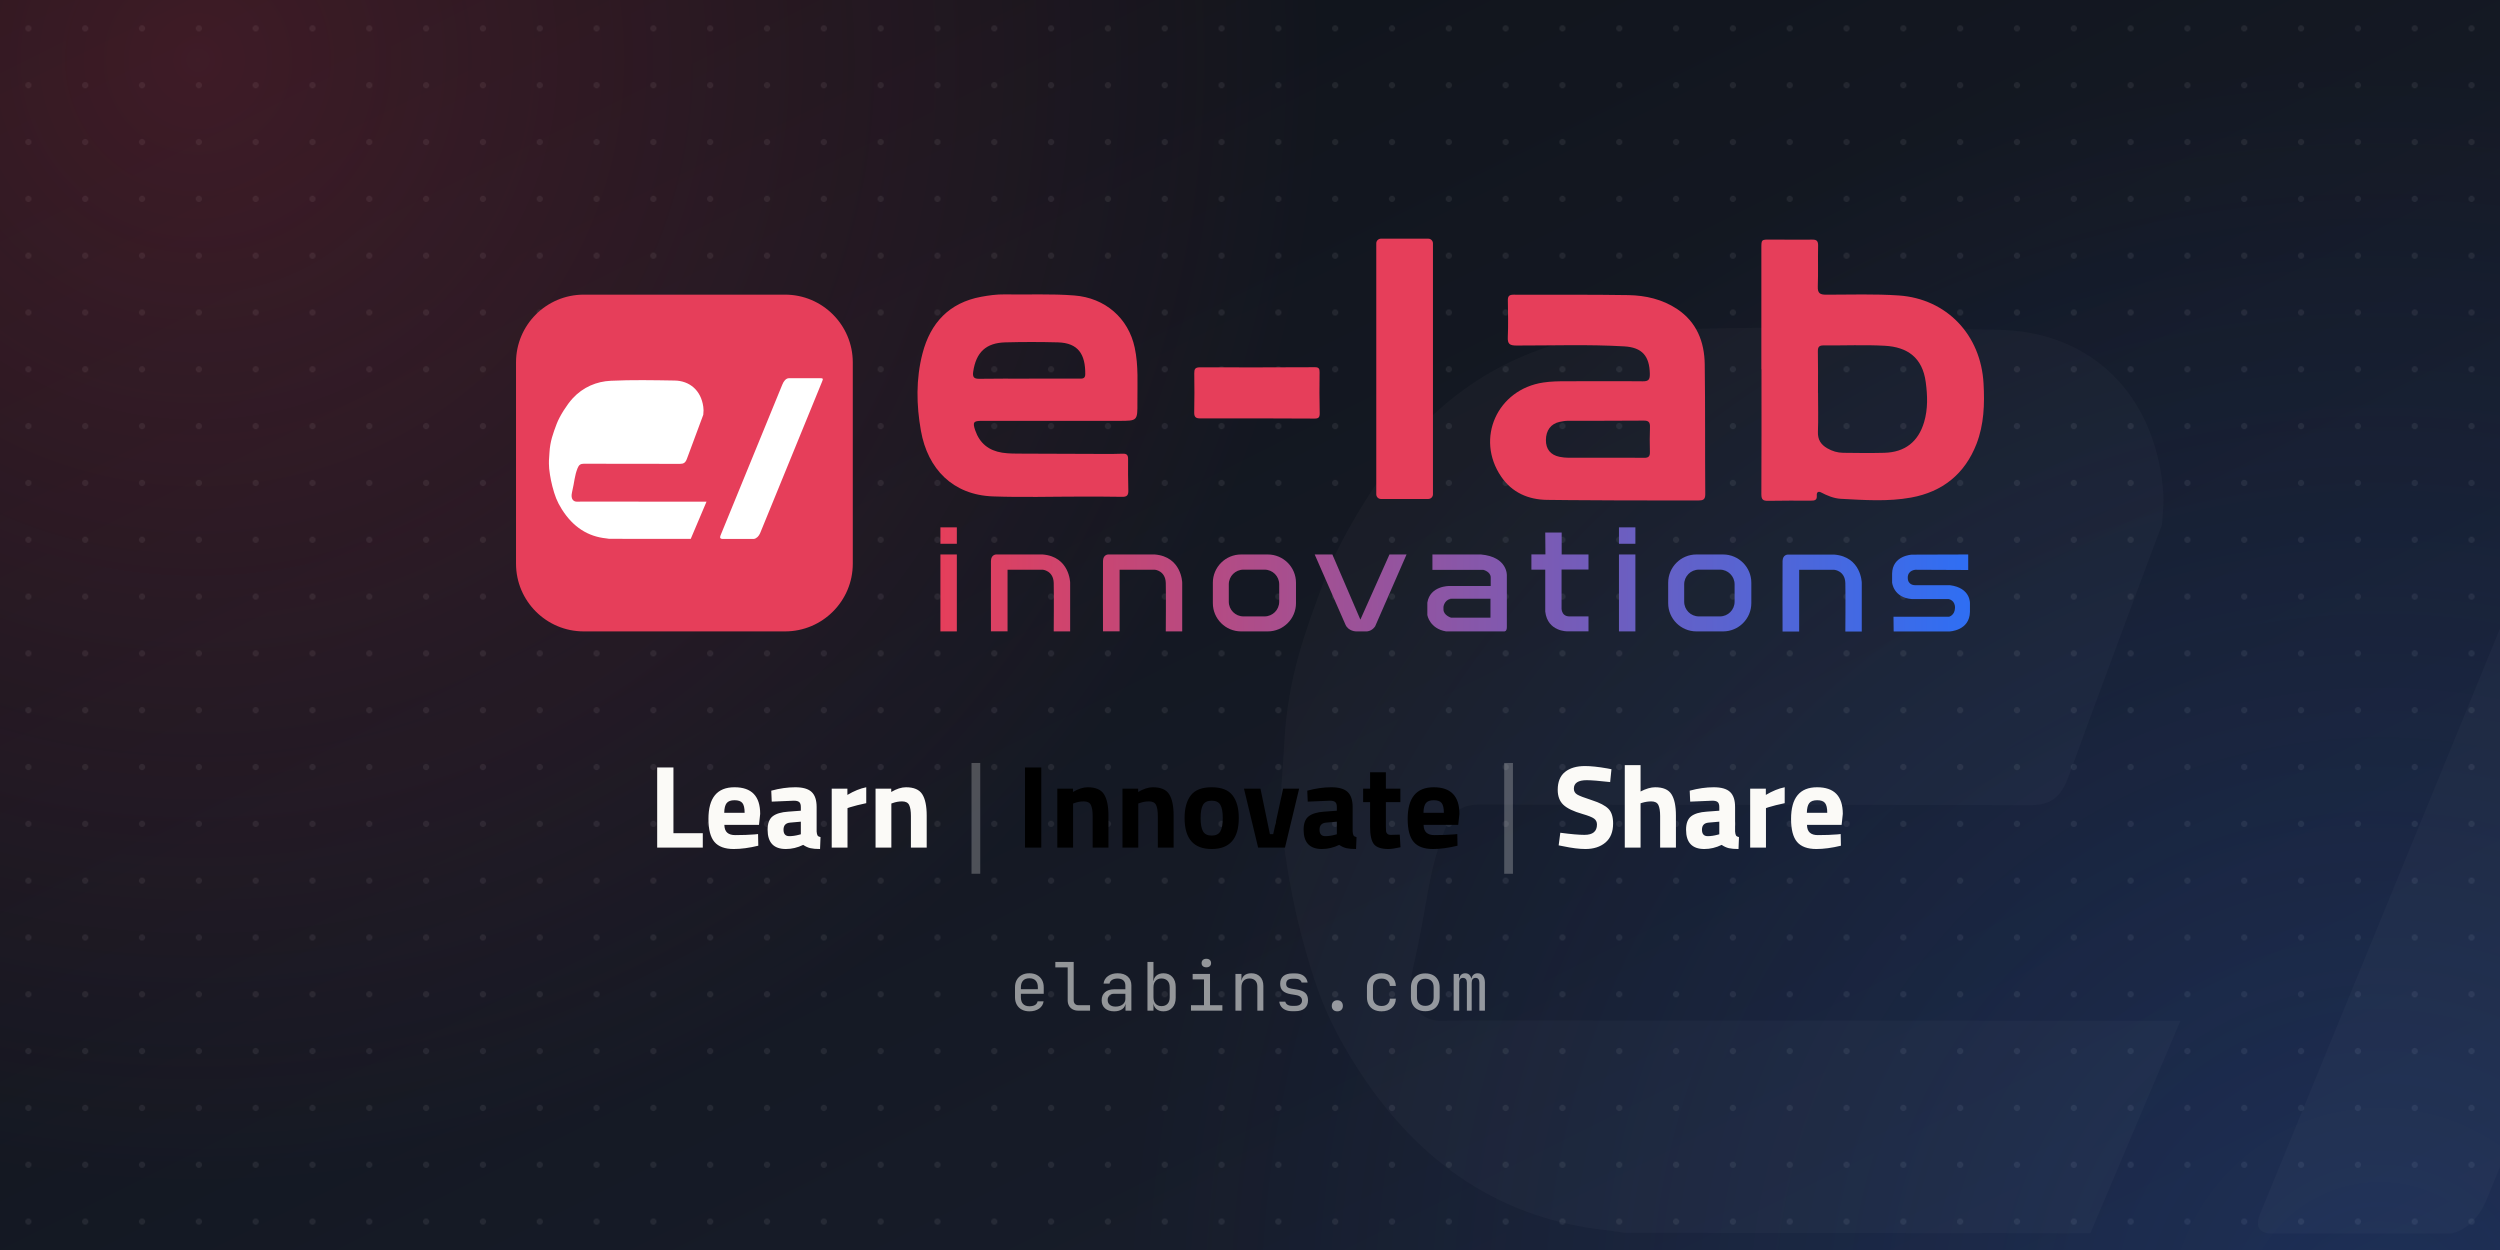
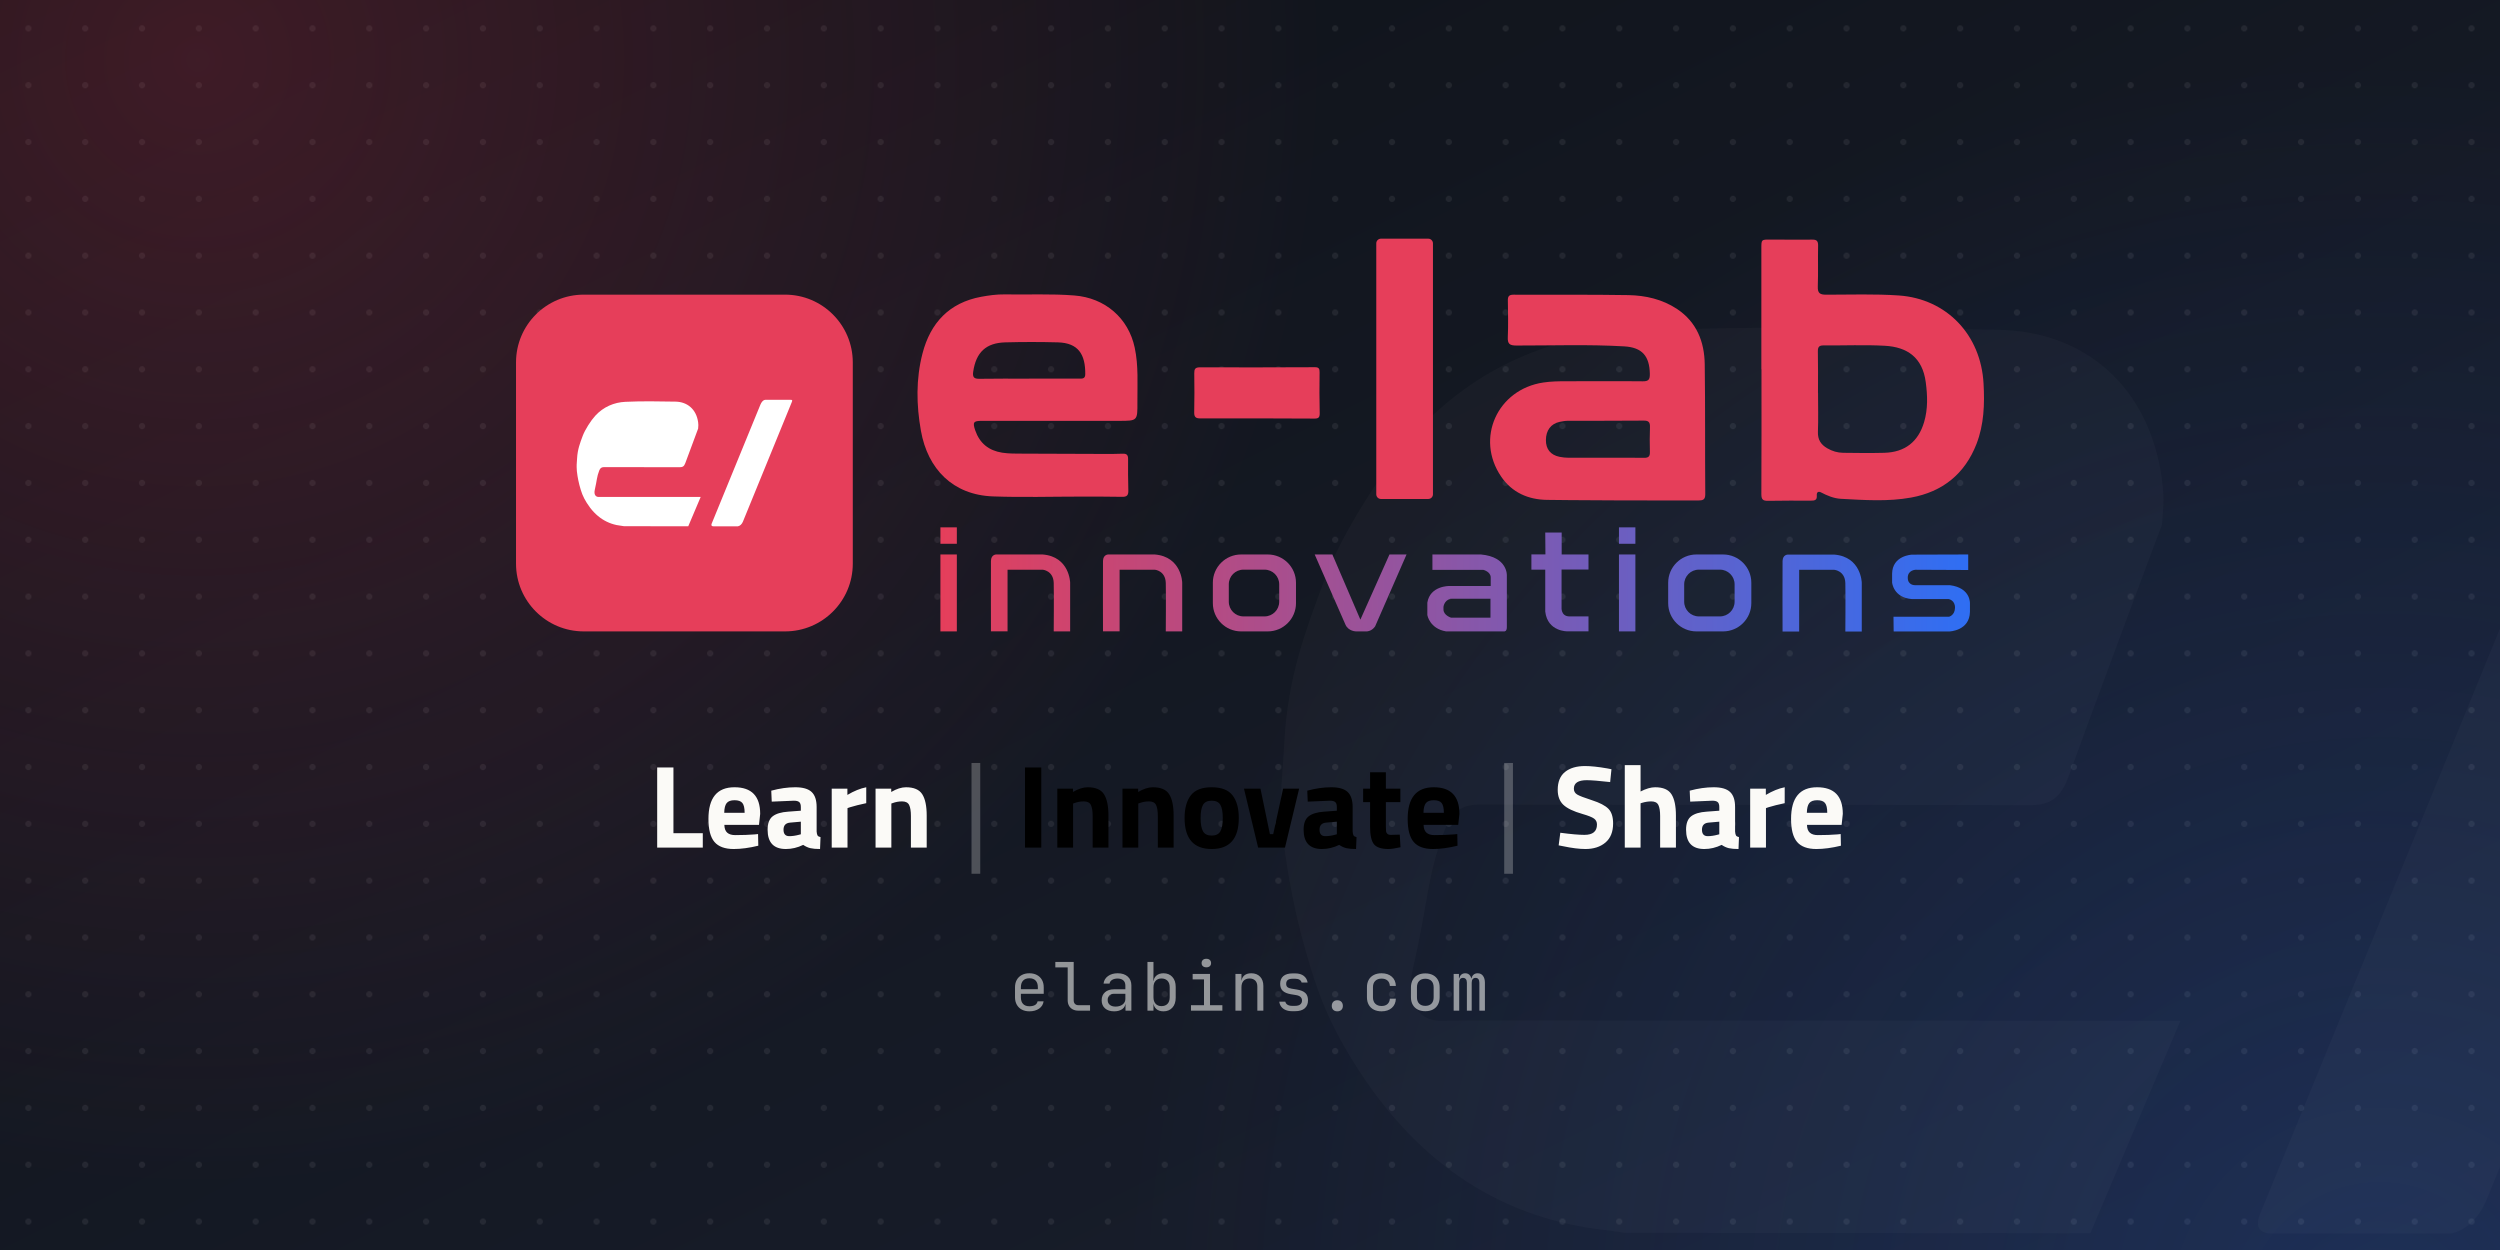
<svg xmlns="http://www.w3.org/2000/svg" width="1280" height="640" viewBox="0 0 1280 640">
  <defs>
    <linearGradient id="bg" x1="0" y1="0" x2="1" y2="1">
      <stop offset="0" stop-color="#0e1116" />
      <stop offset="1" stop-color="#1a2030" />
    </linearGradient>
    <pattern id="dots" x="0" y="0" width="29.09" height="29.09" patternUnits="userSpaceOnUse">
      <path fill="#fbfaf7" fill-opacity="0.07" stroke="none" d="M 16.165 14.545 C 16.165 14.975 15.994 15.387 15.691 15.691 C 15.387 15.994 14.975 16.165 14.545 16.165 C 14.115 16.165 13.703 15.994 13.399 15.691 C 13.096 15.387 12.925 14.975 12.925 14.545 C 12.925 13.65 13.65 12.925 14.545 12.925 C 14.975 12.925 15.387 13.096 15.691 13.399 C 15.994 13.703 16.165 14.115 16.165 14.545 Z" />
    </pattern>
    <radialGradient id="glowRed" cx="0.5" cy="0.5" r="0.5" fx="0.5" fy="0.5">
      <stop offset="0" stop-color="#e63e5a" stop-opacity="0.22" />
      <stop offset="1" stop-color="#e63e5a" stop-opacity="0" />
    </radialGradient>
    <radialGradient id="glowBlue" cx="0.5" cy="0.5" r="0.5" fx="0.5" fy="0.5">
      <stop offset="0" stop-color="#2d6ff5" stop-opacity="0.2" />
      <stop offset="1" stop-color="#2d6ff5" stop-opacity="0" />
    </radialGradient>
    <linearGradient id="brandGrad" x1="72" y1="63" x2="247" y2="63" gradientUnits="userSpaceOnUse">
      <stop offset="0" stop-color="#e63e5a" />
      <stop offset="1" stop-color="#2d6ff5" />
    </linearGradient>
    <linearGradient id="" x1="0" y1="0" x2="1" y2="0" gradientUnits="userSpaceOnUse" gradientTransform="matrix(228.93 0 0 91.77713 520.34 365.6048)">
      <stop offset="0" stop-color="#e63e5a" />
      <stop offset="1" stop-color="#2d6ff5" />
    </linearGradient>
    <clipPath id="clipPath1">
      <path fill="#000000" stroke="none" d="M 264.2 122.2 L 1015.8 122.2 L 1015.8 323.34 L 264.2 323.34 Z" />
    </clipPath>
  </defs>
  <path fill="url(#bg)" stroke="none" d="M 0 0 L 1280 0 L 1280 640 L 0 640 Z" />
  <path fill="url(#dots)" stroke="none" d="M 0 0 L 1280 0 L 1280 640 L 0 640 Z" />
  <path fill="url(#glowRed)" stroke="none" d="M 678.4 32 C 678.4 184.765 617.715 331.273 509.693 439.293 C 401.673 547.314 255.165 608 102.4 608 C -50.365 608 -196.873 547.314 -304.894 439.293 C -412.914 331.273 -473.6 184.765 -473.6 32 C -473.6 -120.765 -412.914 -267.273 -304.894 -375.293 C -196.873 -483.314 -50.365 -544 102.4 -544 C 255.165 -544 401.673 -483.314 509.693 -375.293 C 617.715 -267.273 678.4 -120.765 678.4 32 Z" />
  <path fill="url(#glowBlue)" stroke="none" d="M 1856 672 C 1856 841.738 1788.572 1004.525 1668.548 1124.548 C 1548.525 1244.572 1385.738 1312 1216 1312 C 1046.262 1312 883.475 1244.572 763.452 1124.548 C 643.428 1004.525 576 841.738 576 672 C 576 502.261 643.428 339.475 763.452 219.452 C 883.475 99.428 1046.262 32 1216 32 C 1385.738 32 1548.525 99.428 1668.548 219.452 C 1788.572 339.475 1856 502.261 1856 672 Z" />
  <g transform="matrix(17.44641 0 0 17.44641 526.98 -321.72)">
    <path fill="#fbfaf7" fill-opacity="0.025" fill-rule="evenodd" stroke="none" d="M 52.81 27.73 L 47.58 27.73 C 47.07 27.74 46.69 28.24 46.47 28.8 C 46.25 29.36 36.59 52.93 36.12 54.07 C 35.96 54.47 36.12 54.64 36.48 54.64 L 41.71 54.64 C 42.16 54.57 42.55 54.16 42.75 53.69 C 43.06 52.95 52.13 30.75 53.11 28.35 C 53.35 27.81 53.3 27.72 52.81 27.73 Z" />
    <path fill="#fbfaf7" fill-opacity="0.025" stroke="none" d="M 14.53 48.39 C 13.71 48.39 12.9 48.38 12.08 48.4 C 11.6 48.41 10.98 48.06 11.26 46.85 C 11.72 44.88 11.66 44.16 12.2 42.78 C 12.42 42.22 12.73 42.05 13.23 42.05 C 19.4 42.07 23.17 42.05 29.34 42.07 C 29.93 42.07 30.26 41.9 30.51 41.2 C 31.01 39.81 33.22 33.87 33.24 33.85 C 33.3 33.08 33.3 33.08 33.24 32.51 C 32.86 29.73 30.92 28.16 28.44 28.12 C 24.88 28.06 21.32 27.99 17.76 28.16 C 15.39 28.27 13.11 29.21 11.36 31.12 C 10.42 32.14 9.19 34.07 8.69 35.39 C 8.11 36.94 7.6 38.27 7.49 40.16 C 7.41 41.63 7.35 41.43 7.44 42.89 C 7.45 43.05 7.61 44.43 7.97 45.82 C 8.39 47.4 8.71 48.32 9.55 49.66 C 11.43 52.66 13.94 54.24 17.01 54.55 C 17.17 54.57 17.32 54.6 17.48 54.62 C 20.82 54.62 24.16 54.63 27.5 54.63 C 28.16 54.62 30.47 54.64 31.14 54.63 L 33.78 48.4 L 14.53 48.39 Z" />
  </g>
  <g clip-path="url(#clipPath1)">
    <g transform="matrix(3.058234 0 0 3.058234 258.4242 108.8355)">
      <path fill="#e63e5a" fill-rule="evenodd" stroke="none" d="M 46.93 13.74 L 13.23 13.74 C 6.97 13.74 1.89 18.82 1.89 25.08 L 1.89 58.78 C 1.89 65.04 6.97 70.12 13.23 70.12 L 46.93 70.12 C 53.19 70.12 58.27 65.04 58.27 58.78 L 58.27 25.08 C 58.26 18.82 53.19 13.74 46.93 13.74 Z" />
-       <g>
+       <g transform="matrix(0.787 0 0 0.787 6.219 9.522)">
        <path fill="#ffffff" fill-rule="evenodd" stroke="none" d="M 52.81 27.73 L 47.58 27.73 C 47.07 27.74 46.69 28.24 46.47 28.8 C 46.25 29.36 36.59 52.93 36.12 54.07 C 35.96 54.47 36.12 54.64 36.48 54.64 L 41.71 54.64 C 42.16 54.57 42.55 54.16 42.75 53.69 C 43.06 52.95 52.13 30.75 53.11 28.35 C 53.35 27.81 53.3 27.72 52.81 27.73 Z" />
        <path fill="#ffffff" stroke="none" d="M 14.53 48.39 C 13.71 48.39 12.9 48.38 12.08 48.4 C 11.6 48.41 10.98 48.06 11.26 46.85 C 11.72 44.88 11.66 44.16 12.2 42.78 C 12.42 42.22 12.73 42.05 13.23 42.05 C 19.4 42.07 23.17 42.05 29.34 42.07 C 29.93 42.07 30.26 41.9 30.51 41.2 C 31.01 39.81 33.22 33.87 33.24 33.85 C 33.3 33.08 33.3 33.08 33.24 32.51 C 32.86 29.73 30.92 28.16 28.44 28.12 C 24.88 28.06 21.32 27.99 17.76 28.16 C 15.39 28.27 13.11 29.21 11.36 31.12 C 10.42 32.14 9.19 34.07 8.69 35.39 C 8.11 36.94 7.6 38.27 7.49 40.16 C 7.41 41.63 7.35 41.43 7.44 42.89 C 7.45 43.05 7.61 44.43 7.97 45.82 C 8.39 47.4 8.71 48.32 9.55 49.66 C 11.43 52.66 13.94 54.24 17.01 54.55 C 17.17 54.57 17.32 54.6 17.48 54.62 C 20.82 54.62 24.16 54.63 27.5 54.63 C 28.16 54.62 30.47 54.64 31.14 54.63 L 33.78 48.4 L 14.53 48.39 Z" />
      </g>
      <path fill="#e63e5a" stroke="none" d="M 247.58 28.64 C 247.14 20.44 241.38 14.44 233.41 13.88 C 229.36 13.6 225.3 13.75 221.25 13.75 C 220.2 13.75 219.79 13.51 219.83 12.39 C 219.91 10.03 219.83 7.89 219.88 5.52 C 219.89 4.78 219.65 4.52 218.92 4.53 C 216.55 4.55 214.19 4.53 211.82 4.52 C 210.39 4.52 210.38 4.52 210.38 5.95 C 210.38 12.71 210.38 19.46 210.38 26.22 C 210.39 26.22 210.39 26.22 210.4 26.22 C 210.4 33.13 210.42 40.26 210.38 47.17 C 210.38 48.04 210.66 48.27 211.48 48.26 C 213.88 48.22 216.29 48.22 218.69 48.23 C 219.3 48.23 219.72 48.15 219.66 47.39 C 219.61 46.72 219.99 46.65 220.37 46.85 C 221.41 47.39 222.5 47.85 223.66 47.92 C 227.6 48.13 231.56 48.42 235.46 47.71 C 240.71 46.75 244.44 43.77 246.4 38.73 C 247.66 35.47 247.77 32.07 247.58 28.64 Z M 237.63 35.07 C 236.65 38.38 234.42 40.13 230.95 40.22 C 228.66 40.28 226.37 40.25 224.08 40.22 C 223.14 40.21 222.25 39.95 221.41 39.46 C 220.34 38.84 219.81 38.02 219.85 36.72 C 219.93 34.55 219.87 32.37 219.87 30.19 C 219.87 30.19 219.87 30.19 219.86 30.19 C 219.86 27.86 219.89 25.53 219.84 23.21 C 219.83 22.46 220.1 22.23 220.81 22.24 C 224.23 22.27 227.65 22.11 231.06 22.3 C 234.81 22.51 237.35 24.26 237.9 28.38 C 238.2 30.61 238.28 32.87 237.63 35.07 Z" />
      <path fill="#e63e5a" stroke="none" d="M 200.9 25.41 C 200.85 21.63 199.55 18.32 196.26 16.14 C 193.82 14.52 191 13.87 188.13 13.82 C 181.71 13.71 175.29 13.78 168.87 13.75 C 168.1 13.75 167.92 14.06 167.94 14.76 C 167.97 16.56 168.02 19.04 167.93 20.84 C 167.87 22.01 168.26 22.26 169.39 22.26 C 175.4 22.27 181.41 22.05 187.41 22.4 C 190.43 22.57 191.66 24.02 191.71 27.03 C 191.72 27.92 191.52 28.26 190.54 28.25 C 186.26 28.2 181.98 28.25 177.7 28.24 C 176.42 28.24 175.15 28.26 173.88 28.45 C 166.16 29.6 162.46 37.84 166.83 44.22 C 168.65 46.89 171.37 48.05 174.46 48.1 C 178.69 48.17 187.08 48.17 187.08 48.19 C 191.32 48.19 195.57 48.18 199.81 48.2 C 200.56 48.2 200.99 48.1 200.99 47.18 C 200.93 40.12 201 32.43 200.9 25.41 Z M 191.73 35.92 C 191.68 37.31 191.68 38.69 191.72 40.08 C 191.74 40.8 191.5 41.07 190.75 41.06 C 188.58 41.02 186.4 41.05 184.22 41.05 C 182.19 41.05 180.17 41.06 178.14 41.05 C 177.62 41.05 177.09 40.99 176.58 40.89 C 175.08 40.58 174.3 39.6 174.31 38.08 C 174.32 36.47 175.14 35.36 176.6 35.04 C 177.07 34.94 177.56 34.86 178.04 34.86 C 182.24 34.85 186.44 34.87 190.64 34.83 C 191.51 34.81 191.76 35.1 191.73 35.92 Z" />
      <path fill="#e63e5a" stroke="none" d="M 105.47 22.62 C 104.42 17.66 100.5 14.28 95.36 13.88 C 91.46 13.57 87.55 13.77 83.65 13.7 C 82.33 13.68 81.04 13.87 79.76 14.1 C 74.42 15.09 71.27 18.46 69.94 23.59 C 68.83 27.87 68.91 32.23 69.68 36.55 C 70.82 42.93 75.02 47.28 81.75 47.52 C 86.7 47.7 91.66 47.55 96.62 47.55 C 98.87 47.56 101.12 47.54 103.37 47.59 C 104.18 47.61 104.42 47.3 104.4 46.55 C 104.36 44.79 104.34 43.02 104.36 41.26 C 104.37 40.56 104.1 40.34 103.43 40.37 C 102.46 40.42 101.48 40.4 100.5 40.41 L 100.5 40.41 C 95.92 40.39 91.34 40.38 86.76 40.36 C 85.6 40.35 84.43 40.38 83.28 40.2 C 81.03 39.84 79.52 38.63 78.77 36.47 C 78.31 35.12 78.46 34.87 79.85 34.87 C 87.51 34.87 95.17 34.87 102.84 34.87 C 105.93 34.87 105.94 34.87 105.92 31.76 C 105.9 28.71 106.12 25.64 105.47 22.62 Z M 96.12 27.8 C 93.34 27.8 90.57 27.8 87.79 27.8 C 87.79 27.8 87.79 27.81 87.79 27.81 C 85.01 27.81 82.24 27.78 79.46 27.83 C 78.52 27.85 78.3 27.51 78.43 26.63 C 78.91 23.4 80.56 21.81 83.82 21.73 C 86.74 21.65 89.67 21.65 92.6 21.73 C 96.04 21.82 97.22 23.76 97.19 27.06 C 97.19 27.87 96.65 27.8 96.12 27.8 Z" />
      <path fill="#e63e5a" stroke="none" d="M 136.42 26.75 C 136.43 26.15 136.3 25.88 135.63 25.89 C 129.21 25.92 122.78 25.93 116.36 25.91 C 115.58 25.91 115.43 26.22 115.44 26.92 C 115.47 29.1 115.48 31.28 115.43 33.45 C 115.41 34.27 115.73 34.47 116.48 34.46 C 119.64 34.43 132.33 34.47 135.53 34.49 C 136.2 34.5 136.45 34.33 136.44 33.61 C 136.38 31.33 136.39 29.04 136.42 26.75 Z" />
      <path fill="#e63e5a" stroke="none" d="M 154.61 4.37 L 146.7 4.37 C 146.26 4.37 145.91 4.72 145.91 5.16 L 145.91 47.16 C 145.91 47.6 146.26 47.95 146.7 47.95 L 154.61 47.95 C 155.05 47.95 155.4 47.6 155.4 47.16 L 155.4 5.16 C 155.4 4.72 155.04 4.37 154.61 4.37 Z" />
      <g>
        <path fill="url(#brandGrad)" stroke="none" d="M 72.94 52.7 L 75.69 52.7 L 75.69 55.45 L 72.94 55.45 Z" />
        <path fill="url(#brandGrad)" stroke="none" d="M 72.94 57.24 L 75.69 57.24 L 75.69 70.12 L 72.94 70.12 Z" />
        <path fill="url(#brandGrad)" stroke="none" d="M 186.54 52.7 L 189.29 52.7 L 189.29 55.45 L 186.54 55.45 Z" />
        <path fill="url(#brandGrad)" stroke="none" d="M 186.54 57.24 L 189.29 57.24 L 189.29 70.12 L 186.54 70.12 Z" />
        <path fill="url(#brandGrad)" stroke="none" d="M 81.4 70.11 L 84.18 70.11 L 84.18 59.79 L 90.07 59.79 C 90.07 59.79 91.85 59.94 91.91 62.01 C 91.96 64.08 91.91 70.12 91.91 70.12 L 94.66 70.12 L 94.66 61.96 C 94.66 61.96 94.58 57.6 90.05 57.24 L 82.27 57.24 C 82.27 57.24 81.43 57.24 81.4 58.31 C 81.38 59.38 81.4 70.11 81.4 70.11 Z" />
        <path fill="url(#brandGrad)" stroke="none" d="M 100.16 70.11 L 102.94 70.11 L 102.94 59.79 L 108.83 59.79 C 108.83 59.79 110.61 59.94 110.67 62.01 C 110.72 64.08 110.67 70.12 110.67 70.12 L 113.42 70.12 L 113.42 61.96 C 113.42 61.96 113.34 57.6 108.81 57.24 L 101.03 57.24 C 101.03 57.24 100.19 57.24 100.16 58.31 C 100.13 59.38 100.16 70.11 100.16 70.11 Z" />
        <path fill="url(#brandGrad)" stroke="none" d="M 213.93 70.14 L 216.71 70.14 L 216.71 59.81 L 222.6 59.81 C 222.6 59.81 224.38 59.96 224.44 62.03 C 224.49 64.1 224.44 70.14 224.44 70.14 L 227.19 70.14 L 227.19 61.98 C 227.19 61.98 227.11 57.62 222.58 57.26 L 214.8 57.26 C 214.8 57.26 213.96 57.26 213.93 58.33 C 213.9 59.4 213.93 70.14 213.93 70.14 Z" />
        <path fill="url(#brandGrad)" stroke="none" d="M 127.74 57.24 L 123.28 57.24 C 120.67 57.24 118.55 59.36 118.55 61.97 L 118.55 65.39 C 118.55 68 120.67 70.12 123.28 70.12 L 127.74 70.12 C 130.35 70.12 132.47 68 132.47 65.39 L 132.47 61.97 C 132.47 59.36 130.35 57.24 127.74 57.24 Z M 129.66 65.15 C 129.66 66.51 128.56 67.61 127.2 67.61 L 123.68 67.61 C 122.32 67.61 121.22 66.51 121.22 65.15 L 121.22 62.24 C 121.22 60.88 122.32 59.78 123.68 59.78 L 127.2 59.78 C 128.56 59.78 129.66 60.88 129.66 62.24 L 129.66 65.15 Z" />
        <path fill="url(#brandGrad)" stroke="none" d="M 203.97 57.24 L 199.51 57.24 C 196.9 57.24 194.78 59.36 194.78 61.97 L 194.78 65.39 C 194.78 68 196.9 70.12 199.51 70.12 L 203.97 70.12 C 206.58 70.12 208.7 68 208.7 65.39 L 208.7 61.97 C 208.7 59.36 206.58 57.24 203.97 57.24 Z M 205.9 65.15 C 205.9 66.51 204.8 67.61 203.44 67.61 L 199.92 67.61 C 198.56 67.61 197.46 66.51 197.46 65.15 L 197.46 62.24 C 197.46 60.88 198.56 59.78 199.92 59.78 L 203.44 59.78 C 204.8 59.78 205.9 60.88 205.9 62.24 L 205.9 65.15 Z" />
        <path fill="url(#brandGrad)" stroke="none" d="M 135.6 57.24 L 138.56 57.24 L 143.25 68.15 L 148.12 57.24 L 150.98 57.24 L 145.73 69.25 C 145.73 69.25 145.3 70.01 144.38 70.12 L 142.54 70.12 C 142.54 70.12 141.27 70.12 140.76 69.01 L 135.6 57.24 Z" />
        <path fill="url(#brandGrad)" stroke="none" d="M 163.43 57.24 L 155.31 57.24 L 155.31 59.82 L 163.85 59.82 C 163.85 59.82 165.07 60.12 165.07 61.09 L 165.07 62.52 L 158.11 62.52 C 158.11 62.52 154.92 62.47 154.46 65.3 L 154.46 67.39 C 154.46 67.39 154.84 69.66 157.6 70.12 L 167.34 70.12 C 167.34 70.12 167.77 70.17 167.77 69.41 L 167.77 60.79 C 167.78 60.78 167.95 57.65 163.43 57.24 Z M 165.03 67.82 L 158.43 67.82 C 158.43 67.82 157.16 67.44 157.16 66.44 L 157.16 66.03 C 157.16 66.03 157.24 64.96 158.33 64.65 L 165.03 64.65 L 165.03 67.82 Z" />
        <path fill="url(#brandGrad)" stroke="none" d="M 174.2 53.57 L 176.95 53.57 L 176.95 57.24 L 181.44 57.24 L 181.44 59.76 L 176.93 59.76 L 176.93 66.08 C 176.93 66.08 176.78 67.56 178.2 67.61 L 181.44 67.61 L 181.44 70.11 L 177.92 70.11 C 177.92 70.11 174.58 70.19 174.2 66.79 L 174.2 59.78 L 171.88 59.78 L 171.88 57.23 L 174.23 57.23 L 174.2 53.57 Z" />
        <path fill="url(#brandGrad)" stroke="none" d="M 245.01 59.84 L 245.01 57.24 L 235.58 57.27 C 235.58 57.27 232.29 57.4 232.27 60.48 L 232.27 61.93 C 232.27 61.93 232.47 64.48 235.61 64.71 L 241.75 64.71 C 241.75 64.71 242.82 64.89 242.8 66.16 C 242.77 67.43 241.81 67.66 241.81 67.66 L 232.5 67.66 L 232.53 70.13 L 241.86 70.13 C 241.86 70.13 245.25 70.03 245.3 66.84 L 245.3 65.46 C 245.3 65.46 245.48 62.83 241.93 62.38 L 236.09 62.38 C 236.09 62.38 234.89 62.43 234.89 61.13 C 234.89 59.83 236.21 59.8 236.21 59.8 L 245.01 59.84 Z" />
      </g>
    </g>
  </g>
  <g>
    <path fill="#fbfaf7" stroke="none" d="M 359.827 433.97 L 336.475 433.97 L 336.475 392.939 L 344.802 392.939 L 344.802 426.609 L 359.827 426.609 L 359.827 433.97 Z M 372.347 426.337 Q 373.765 427.574 376.42 427.574 Q 382.032 427.574 386.437 427.212 L 388.126 427.031 L 388.247 433.005 Q 381.308 434.694 375.696 434.694 Q 368.878 434.694 365.8 431.074 Q 362.723 427.453 362.723 419.307 Q 362.723 403.076 376.058 403.076 Q 389.212 403.076 389.212 416.713 L 388.609 422.324 L 370.869 422.324 Q 370.929 425.1 372.347 426.337 Z M 381.247 416.17 Q 381.247 412.549 380.101 411.131 Q 378.955 409.713 376.088 409.713 Q 373.222 409.713 372.046 411.192 Q 370.869 412.67 370.809 416.17 L 381.247 416.17 Z M 418.115 413.213 L 418.115 425.764 Q 418.236 427.212 418.598 427.785 Q 418.96 428.358 420.106 428.6 L 419.865 434.694 Q 416.788 434.694 414.947 434.272 Q 413.107 433.849 411.236 432.582 Q 406.892 434.694 402.366 434.694 Q 393.014 434.694 393.014 424.798 Q 393.014 419.971 395.608 417.95 Q 398.203 415.928 403.573 415.566 L 410.03 415.084 L 410.03 413.213 Q 410.03 411.342 409.185 410.649 Q 408.34 409.955 406.47 409.955 L 395.126 410.437 L 394.884 404.826 Q 401.341 403.076 407.163 403.076 Q 412.986 403.076 415.551 405.49 Q 418.115 407.903 418.115 413.213 Z M 404.539 421.178 Q 401.16 421.48 401.16 424.798 Q 401.16 428.117 404.116 428.117 Q 406.409 428.117 409.124 427.393 L 410.03 427.152 L 410.03 420.695 L 404.539 421.178 Z M 425.839 433.97 L 425.839 403.8 L 433.864 403.8 L 433.864 406.998 Q 438.933 403.981 443.518 403.076 L 443.518 411.222 Q 438.631 412.248 435.131 413.334 L 433.924 413.756 L 433.924 433.97 L 425.839 433.97 Z M 456.371 433.97 L 448.285 433.97 L 448.285 403.8 L 456.31 403.8 L 456.31 405.49 Q 460.413 403.076 463.853 403.076 Q 469.887 403.076 472.18 406.636 Q 474.473 410.196 474.473 417.618 L 474.473 433.97 L 466.387 433.97 L 466.387 417.859 Q 466.387 413.997 465.482 412.157 Q 464.577 410.317 461.862 410.317 Q 459.388 410.317 457.095 411.161 L 456.371 411.403 L 456.371 433.97 Z" />
  </g>
  <g>
    <path fill="#fbfaf7" fill-opacity="0.25" stroke="none" d="M 497.417 447.365 L 497.417 390.646 L 501.882 390.646 L 501.882 447.365 L 497.417 447.365 Z" />
  </g>
  <g>
    <path fill="url(#)" stroke="none" d="M 524.805 433.97 L 524.805 392.939 L 533.132 392.939 L 533.132 433.97 L 524.805 433.97 Z M 549.424 433.97 L 541.338 433.97 L 541.338 403.8 L 549.364 403.8 L 549.364 405.49 Q 553.467 403.076 556.906 403.076 Q 562.94 403.076 565.233 406.636 Q 567.526 410.196 567.526 417.618 L 567.526 433.97 L 559.44 433.97 L 559.44 417.859 Q 559.44 413.997 558.535 412.157 Q 557.63 410.317 554.915 410.317 Q 552.441 410.317 550.148 411.161 L 549.424 411.403 L 549.424 433.97 Z M 582.792 433.97 L 574.706 433.97 L 574.706 403.8 L 582.732 403.8 L 582.732 405.49 Q 586.835 403.076 590.274 403.076 Q 596.308 403.076 598.601 406.636 Q 600.894 410.196 600.894 417.618 L 600.894 433.97 L 592.808 433.97 L 592.808 417.859 Q 592.808 413.997 591.903 412.157 Q 590.998 410.317 588.283 410.317 Q 585.809 410.317 583.516 411.161 L 582.792 411.403 L 582.792 433.97 Z M 620.384 403.076 Q 627.866 403.076 631.064 407.209 Q 634.262 411.342 634.262 418.825 Q 634.262 434.694 620.384 434.694 Q 606.506 434.694 606.506 418.825 Q 606.506 411.342 609.704 407.209 Q 612.902 403.076 620.384 403.076 Z M 620.384 427.815 Q 623.582 427.815 624.819 425.643 Q 626.056 423.471 626.056 418.825 Q 626.056 414.178 624.819 412.067 Q 623.582 409.955 620.384 409.955 Q 617.186 409.955 615.949 412.067 Q 614.712 414.178 614.712 418.825 Q 614.712 423.471 615.949 425.643 Q 617.186 427.815 620.384 427.815 Z M 636.917 403.8 L 645.365 403.8 L 650.192 427.091 L 651.881 427.091 L 656.95 403.8 L 665.156 403.8 L 657.915 433.97 L 644.158 433.97 L 636.917 403.8 Z M 692.551 413.213 L 692.551 425.764 Q 692.671 427.212 693.033 427.785 Q 693.395 428.358 694.542 428.6 L 694.3 434.694 Q 691.223 434.694 689.383 434.272 Q 687.542 433.849 685.672 432.582 Q 681.327 434.694 676.802 434.694 Q 667.449 434.694 667.449 424.798 Q 667.449 419.971 670.044 417.95 Q 672.638 415.928 678.008 415.566 L 684.465 415.084 L 684.465 413.213 Q 684.465 411.342 683.62 410.649 Q 682.775 409.955 680.905 409.955 L 669.561 410.437 L 669.319 404.826 Q 675.776 403.076 681.599 403.076 Q 687.422 403.076 689.986 405.49 Q 692.551 407.903 692.551 413.213 Z M 678.974 421.178 Q 675.595 421.48 675.595 424.798 Q 675.595 428.117 678.552 428.117 Q 680.844 428.117 683.56 427.393 L 684.465 427.152 L 684.465 420.695 L 678.974 421.178 Z M 716.988 410.679 L 709.566 410.679 L 709.566 423.048 Q 709.566 424.859 709.657 425.613 Q 709.747 426.367 710.32 426.91 Q 710.894 427.453 712.101 427.453 L 716.686 427.333 L 717.048 433.789 Q 713.006 434.694 710.894 434.694 Q 705.463 434.694 703.472 432.25 Q 701.481 429.807 701.481 423.229 L 701.481 410.679 L 697.921 410.679 L 697.921 403.8 L 701.481 403.8 L 701.481 395.413 L 709.566 395.413 L 709.566 403.8 L 716.988 403.8 L 716.988 410.679 Z M 730.353 426.337 Q 731.771 427.574 734.426 427.574 Q 740.038 427.574 744.443 427.212 L 746.132 427.031 L 746.253 433.005 Q 739.314 434.694 733.702 434.694 Q 726.884 434.694 723.807 431.074 Q 720.729 427.453 720.729 419.307 Q 720.729 403.076 734.064 403.076 Q 747.218 403.076 747.218 416.713 L 746.615 422.324 L 728.875 422.324 Q 728.936 425.1 730.353 426.337 Z M 739.254 416.17 Q 739.254 412.549 738.107 411.131 Q 736.961 409.713 734.095 409.713 Q 731.228 409.713 730.052 411.192 Q 728.875 412.67 728.815 416.17 L 739.254 416.17 Z" />
  </g>
  <g>
    <path fill="#fbfaf7" fill-opacity="0.25" stroke="none" d="M 770.157 447.365 L 770.157 390.646 L 774.622 390.646 L 774.622 447.365 L 770.157 447.365 Z" />
  </g>
  <g>
    <path fill="#fbfaf7" stroke="none" d="M 812.396 399.455 Q 805.819 399.455 805.819 403.8 Q 805.819 405.731 807.448 406.757 Q 809.078 407.782 815.081 409.713 Q 821.085 411.644 823.499 414.088 Q 825.912 416.532 825.912 421.6 Q 825.912 428.057 821.99 431.375 Q 818.068 434.694 811.732 434.694 Q 807.026 434.694 800.207 433.246 L 798.035 432.824 L 798.88 426.367 Q 806.966 427.453 811.25 427.453 Q 817.646 427.453 817.646 422.143 Q 817.646 420.212 816.168 419.126 Q 814.689 418.04 810.284 416.773 Q 803.285 414.782 800.419 412.036 Q 797.553 409.291 797.553 404.403 Q 797.553 398.249 801.294 395.232 Q 805.035 392.215 811.551 392.215 Q 816.017 392.215 822.895 393.421 L 825.068 393.844 L 824.404 400.421 Q 815.896 399.455 812.396 399.455 Z M 839.972 433.97 L 831.886 433.97 L 831.886 391.732 L 839.972 391.732 L 839.972 405.248 Q 844.135 403.076 847.454 403.076 Q 853.488 403.076 855.781 406.636 Q 858.074 410.196 858.074 417.618 L 858.074 433.97 L 849.988 433.97 L 849.988 417.799 Q 849.988 413.997 849.083 412.157 Q 848.178 410.317 845.462 410.317 Q 843.109 410.317 840.756 411.041 L 839.972 411.282 L 839.972 433.97 Z M 888.364 413.213 L 888.364 425.764 Q 888.485 427.212 888.847 427.785 Q 889.209 428.358 890.356 428.6 L 890.114 434.694 Q 887.037 434.694 885.196 434.272 Q 883.356 433.849 881.486 432.582 Q 877.141 434.694 872.616 434.694 Q 863.263 434.694 863.263 424.798 Q 863.263 419.971 865.857 417.95 Q 868.452 415.928 873.822 415.566 L 880.279 415.084 L 880.279 413.213 Q 880.279 411.342 879.434 410.649 Q 878.589 409.955 876.719 409.955 L 865.375 410.437 L 865.133 404.826 Q 871.59 403.076 877.413 403.076 Q 883.235 403.076 885.8 405.49 Q 888.364 407.903 888.364 413.213 Z M 874.788 421.178 Q 871.409 421.48 871.409 424.798 Q 871.409 428.117 874.365 428.117 Q 876.658 428.117 879.374 427.393 L 880.279 427.152 L 880.279 420.695 L 874.788 421.178 Z M 896.088 433.97 L 896.088 403.8 L 904.113 403.8 L 904.113 406.998 Q 909.182 403.981 913.767 403.076 L 913.767 411.222 Q 908.88 412.248 905.38 413.334 L 904.173 413.756 L 904.173 433.97 L 896.088 433.97 Z M 926.65 426.337 Q 928.068 427.574 930.723 427.574 Q 936.335 427.574 940.739 427.212 L 942.429 427.031 L 942.55 433.005 Q 935.611 434.694 929.999 434.694 Q 923.181 434.694 920.103 431.074 Q 917.026 427.453 917.026 419.307 Q 917.026 403.076 930.361 403.076 Q 943.515 403.076 943.515 416.713 L 942.912 422.324 L 925.172 422.324 Q 925.232 425.1 926.65 426.337 Z M 935.55 416.17 Q 935.55 412.549 934.404 411.131 Q 933.257 409.713 930.391 409.713 Q 927.525 409.713 926.348 411.192 Q 925.172 412.67 925.111 416.17 L 935.55 416.17 Z" />
  </g>
  <g>
    <path fill="#fbfaf7" fill-opacity="0.55" stroke="none" d="M 527.037 517.802 Q 524.815 517.802 523.157 516.913 Q 521.498 516.024 520.592 514.4 Q 519.686 512.776 519.686 510.622 L 519.686 505.494 Q 519.686 503.305 520.592 501.698 Q 521.498 500.091 523.157 499.203 Q 524.815 498.314 527.037 498.314 Q 529.259 498.314 530.918 499.203 Q 532.576 500.091 533.482 501.698 Q 534.388 503.305 534.388 505.494 L 534.388 508.81 L 522.695 508.81 L 522.695 510.622 Q 522.695 512.844 523.823 514.024 Q 524.951 515.203 527.037 515.203 Q 528.815 515.203 529.909 514.571 Q 531.003 513.938 531.242 512.673 L 534.319 512.673 Q 534.012 515.033 532.012 516.417 Q 530.012 517.802 527.037 517.802 Z M 531.379 506.759 L 531.379 505.494 Q 531.379 503.271 530.268 502.075 Q 529.157 500.878 527.037 500.878 Q 524.951 500.878 523.823 502.075 Q 522.695 503.271 522.695 505.494 L 522.695 506.485 L 531.618 506.485 L 531.379 506.759 Z M 552.125 517.46 Q 550.484 517.46 549.253 516.81 Q 548.022 516.161 547.339 514.964 Q 546.655 513.768 546.655 512.161 L 546.655 495.305 L 540.33 495.305 L 540.33 492.501 L 549.732 492.501 L 549.732 512.161 Q 549.732 513.323 550.382 513.99 Q 551.031 514.656 552.125 514.656 L 558.109 514.656 L 558.109 517.46 L 552.125 517.46 Z M 570.444 517.802 Q 567.469 517.802 565.76 516.28 Q 564.05 514.759 564.05 512.161 Q 564.05 509.528 565.76 508.024 Q 567.469 506.519 570.376 506.519 L 576.188 506.519 L 576.188 504.639 Q 576.188 502.895 575.145 501.955 Q 574.102 501.015 572.188 501.015 Q 570.512 501.015 569.384 501.716 Q 568.256 502.416 568.085 503.613 L 565.008 503.613 Q 565.315 501.186 567.298 499.75 Q 569.281 498.314 572.256 498.314 Q 575.504 498.314 577.384 499.989 Q 579.265 501.664 579.265 504.536 L 579.265 517.46 L 576.256 517.46 L 576.256 513.87 L 575.743 513.87 L 576.256 513.357 Q 576.256 515.409 574.666 516.605 Q 573.077 517.802 570.444 517.802 Z M 571.196 515.374 Q 573.384 515.374 574.786 514.28 Q 576.188 513.186 576.188 511.477 L 576.188 508.81 L 570.444 508.81 Q 568.905 508.81 568.016 509.665 Q 567.128 510.519 567.128 511.99 Q 567.128 513.562 568.204 514.468 Q 569.281 515.374 571.196 515.374 Z M 595.703 517.802 Q 593.378 517.802 591.976 516.554 Q 590.575 515.306 590.575 513.152 L 591.19 513.87 L 590.575 513.87 L 590.575 517.46 L 587.497 517.46 L 587.497 492.501 L 590.575 492.501 L 590.575 497.972 L 590.506 502.245 L 591.19 502.245 L 590.575 502.964 Q 590.575 500.844 591.993 499.579 Q 593.412 498.314 595.703 498.314 Q 598.541 498.314 600.25 500.194 Q 601.96 502.075 601.96 505.323 L 601.96 510.827 Q 601.96 514.041 600.25 515.921 Q 598.541 517.802 595.703 517.802 Z M 594.677 515.135 Q 596.626 515.135 597.755 513.973 Q 598.883 512.81 598.883 510.622 L 598.883 505.494 Q 598.883 503.305 597.755 502.143 Q 596.626 500.98 594.677 500.98 Q 592.797 500.98 591.686 502.177 Q 590.575 503.374 590.575 505.494 L 590.575 510.622 Q 590.575 512.742 591.686 513.938 Q 592.797 515.135 594.677 515.135 Z M 609.782 517.46 L 609.782 514.656 L 616.449 514.656 L 616.449 501.459 L 610.637 501.459 L 610.637 498.656 L 619.526 498.656 L 619.526 514.656 L 625.851 514.656 L 625.851 517.46 L 609.782 517.46 Z M 617.646 495.271 Q 616.518 495.271 615.868 494.689 Q 615.218 494.108 615.218 493.117 Q 615.218 492.091 615.868 491.493 Q 616.518 490.894 617.646 490.894 Q 618.774 490.894 619.424 491.493 Q 620.073 492.091 620.073 493.117 Q 620.073 494.108 619.424 494.689 Q 618.774 495.271 617.646 495.271 Z M 632.546 517.46 L 632.546 498.656 L 635.623 498.656 L 635.623 502.245 L 636.272 502.245 L 635.623 502.964 Q 635.623 500.741 636.956 499.527 Q 638.289 498.314 640.649 498.314 Q 643.486 498.314 645.162 500.057 Q 646.837 501.801 646.837 504.81 L 646.837 517.46 L 643.76 517.46 L 643.76 505.152 Q 643.76 503.134 642.683 502.057 Q 641.606 500.98 639.76 500.98 Q 637.845 500.98 636.734 502.143 Q 635.623 503.305 635.623 505.494 L 635.623 517.46 L 632.546 517.46 Z M 661.6 517.734 Q 659.685 517.734 658.266 517.135 Q 656.847 516.537 656.01 515.443 Q 655.172 514.349 655.001 512.844 L 658.078 512.844 Q 658.283 513.836 659.189 514.417 Q 660.095 514.998 661.6 514.998 L 663.036 514.998 Q 664.848 514.998 665.737 514.263 Q 666.626 513.528 666.626 512.297 Q 666.626 511.101 665.822 510.4 Q 665.019 509.699 663.446 509.46 L 660.916 509.049 Q 658.147 508.571 656.796 507.323 Q 655.446 506.075 655.446 503.682 Q 655.446 501.151 657.053 499.767 Q 658.659 498.382 661.873 498.382 L 663.173 498.382 Q 665.874 498.382 667.515 499.647 Q 669.156 500.912 669.498 503.066 L 666.421 503.066 Q 666.215 502.177 665.395 501.647 Q 664.574 501.117 663.173 501.117 L 661.873 501.117 Q 660.13 501.117 659.326 501.767 Q 658.523 502.416 658.523 503.716 Q 658.523 504.878 659.207 505.425 Q 659.89 505.972 661.361 506.212 L 663.89 506.622 Q 666.933 507.1 668.318 508.4 Q 669.703 509.699 669.703 512.161 Q 669.703 514.759 668.045 516.246 Q 666.386 517.734 663.036 517.734 L 661.6 517.734 Z M 684.705 517.802 Q 683.406 517.802 682.637 517.05 Q 681.867 516.298 681.867 515.033 Q 681.867 513.699 682.637 512.913 Q 683.406 512.126 684.705 512.126 Q 686.004 512.126 686.774 512.913 Q 687.543 513.699 687.543 515.033 Q 687.543 516.298 686.774 517.05 Q 686.004 517.802 684.705 517.802 Z M 707.366 517.802 Q 705.109 517.802 703.417 516.947 Q 701.724 516.092 700.801 514.468 Q 699.878 512.844 699.878 510.622 L 699.878 505.494 Q 699.878 503.237 700.801 501.63 Q 701.724 500.023 703.417 499.168 Q 705.109 498.314 707.366 498.314 Q 710.614 498.314 712.597 500.057 Q 714.58 501.801 714.682 504.81 L 711.605 504.81 Q 711.503 502.998 710.392 502.023 Q 709.28 501.049 707.366 501.049 Q 705.349 501.049 704.152 502.194 Q 702.955 503.34 702.955 505.459 L 702.955 510.622 Q 702.955 512.742 704.152 513.904 Q 705.349 515.067 707.366 515.067 Q 709.28 515.067 710.392 514.075 Q 711.503 513.084 711.605 511.306 L 714.682 511.306 Q 714.58 514.314 712.597 516.058 Q 710.614 517.802 707.366 517.802 Z M 729.753 517.734 Q 727.496 517.734 725.855 516.879 Q 724.214 516.024 723.308 514.4 Q 722.402 512.776 722.402 510.554 L 722.402 505.562 Q 722.402 503.305 723.308 501.698 Q 724.214 500.091 725.855 499.237 Q 727.496 498.382 729.753 498.382 Q 732.01 498.382 733.651 499.237 Q 735.292 500.091 736.198 501.698 Q 737.104 503.305 737.104 505.528 L 737.104 510.554 Q 737.104 512.776 736.198 514.4 Q 735.292 516.024 733.651 516.879 Q 732.01 517.734 729.753 517.734 Z M 729.753 514.998 Q 731.77 514.998 732.899 513.87 Q 734.027 512.742 734.027 510.554 L 734.027 505.562 Q 734.027 503.374 732.899 502.245 Q 731.77 501.117 729.753 501.117 Q 727.77 501.117 726.625 502.245 Q 725.479 503.374 725.479 505.562 L 725.479 510.554 Q 725.479 512.742 726.625 513.87 Q 727.77 514.998 729.753 514.998 Z M 744.277 517.46 L 744.277 498.656 L 746.978 498.656 L 746.978 500.912 L 747.593 500.912 L 747.114 501.733 Q 747.114 500.16 747.952 499.237 Q 748.79 498.314 750.226 498.314 Q 751.798 498.314 752.653 499.476 Q 753.508 500.639 753.508 502.758 L 752.585 500.912 L 754.021 500.912 L 753.371 501.733 Q 753.371 500.16 754.243 499.237 Q 755.115 498.314 756.551 498.314 Q 758.329 498.314 759.303 499.647 Q 760.277 500.98 760.277 503.169 L 760.277 517.46 L 757.44 517.46 L 757.44 503.134 Q 757.44 501.972 756.944 501.322 Q 756.448 500.673 755.491 500.673 Q 754.568 500.673 754.038 501.305 Q 753.508 501.938 753.508 503.1 L 753.508 517.46 L 751.046 517.46 L 751.046 503.134 Q 751.046 501.938 750.516 501.305 Q 749.986 500.673 749.029 500.673 Q 748.072 500.673 747.593 501.305 Q 747.114 501.938 747.114 503.1 L 747.114 517.46 L 744.277 517.46 Z" />
  </g>
</svg>
